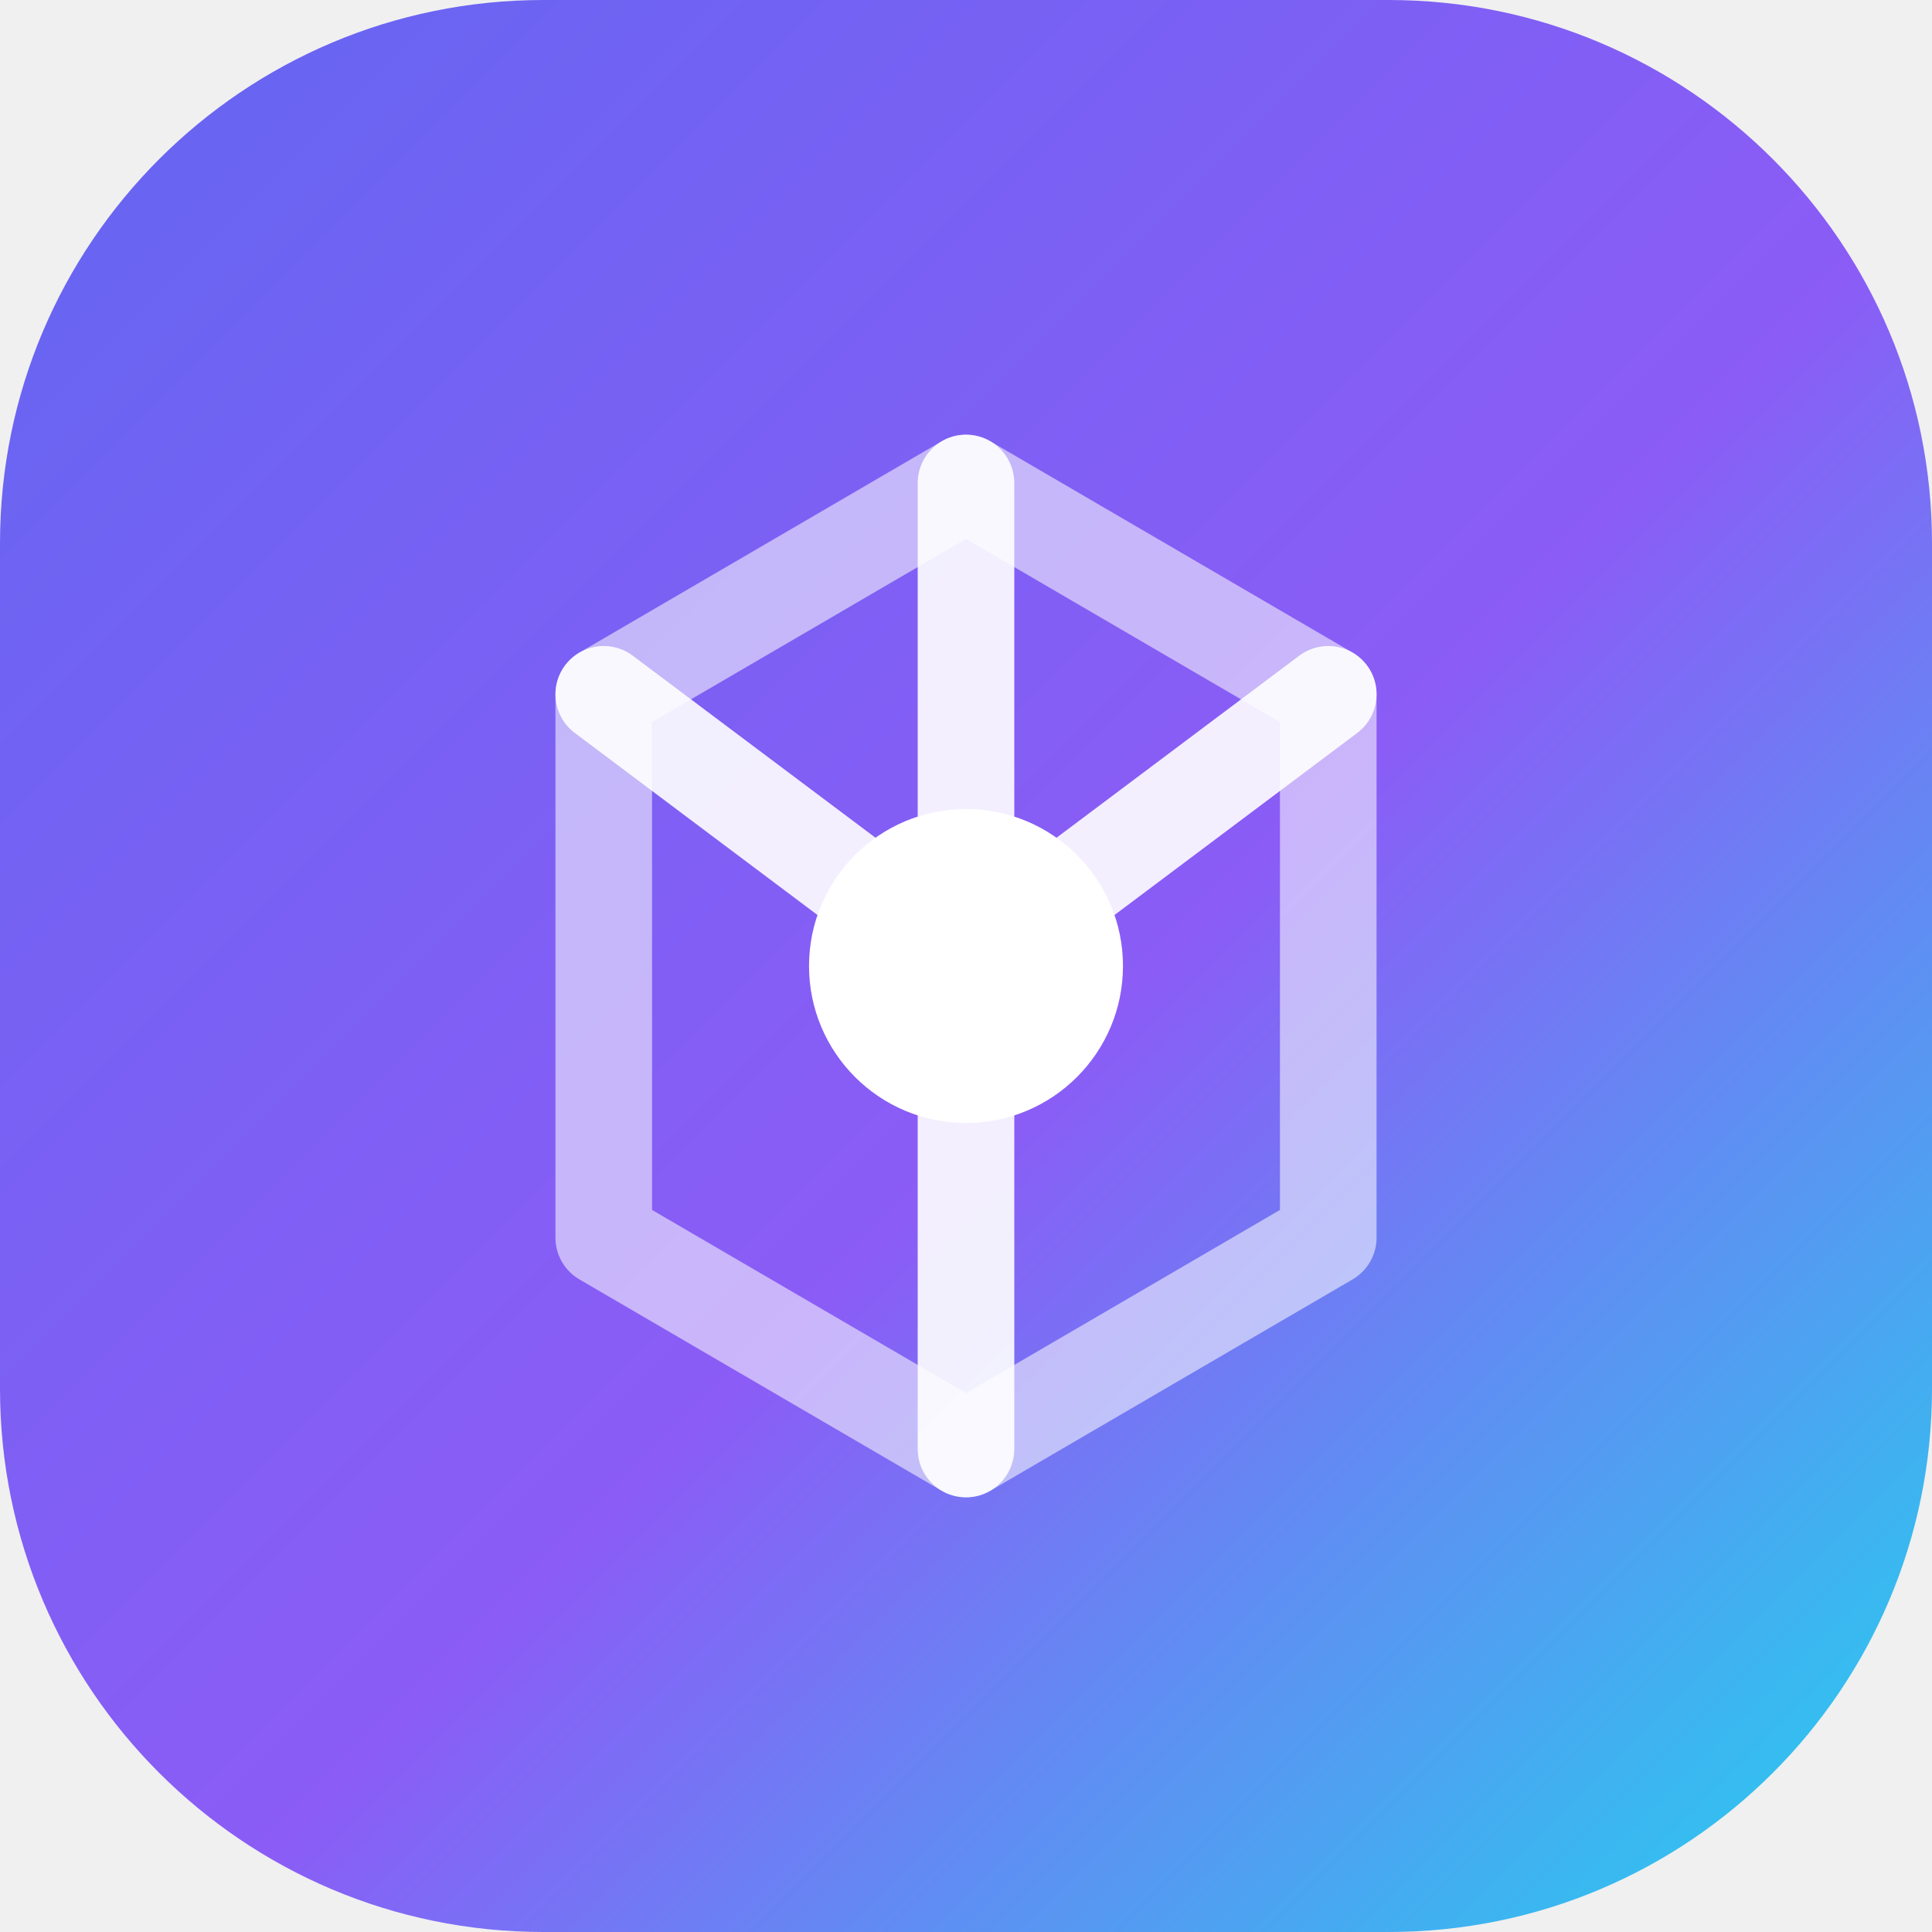
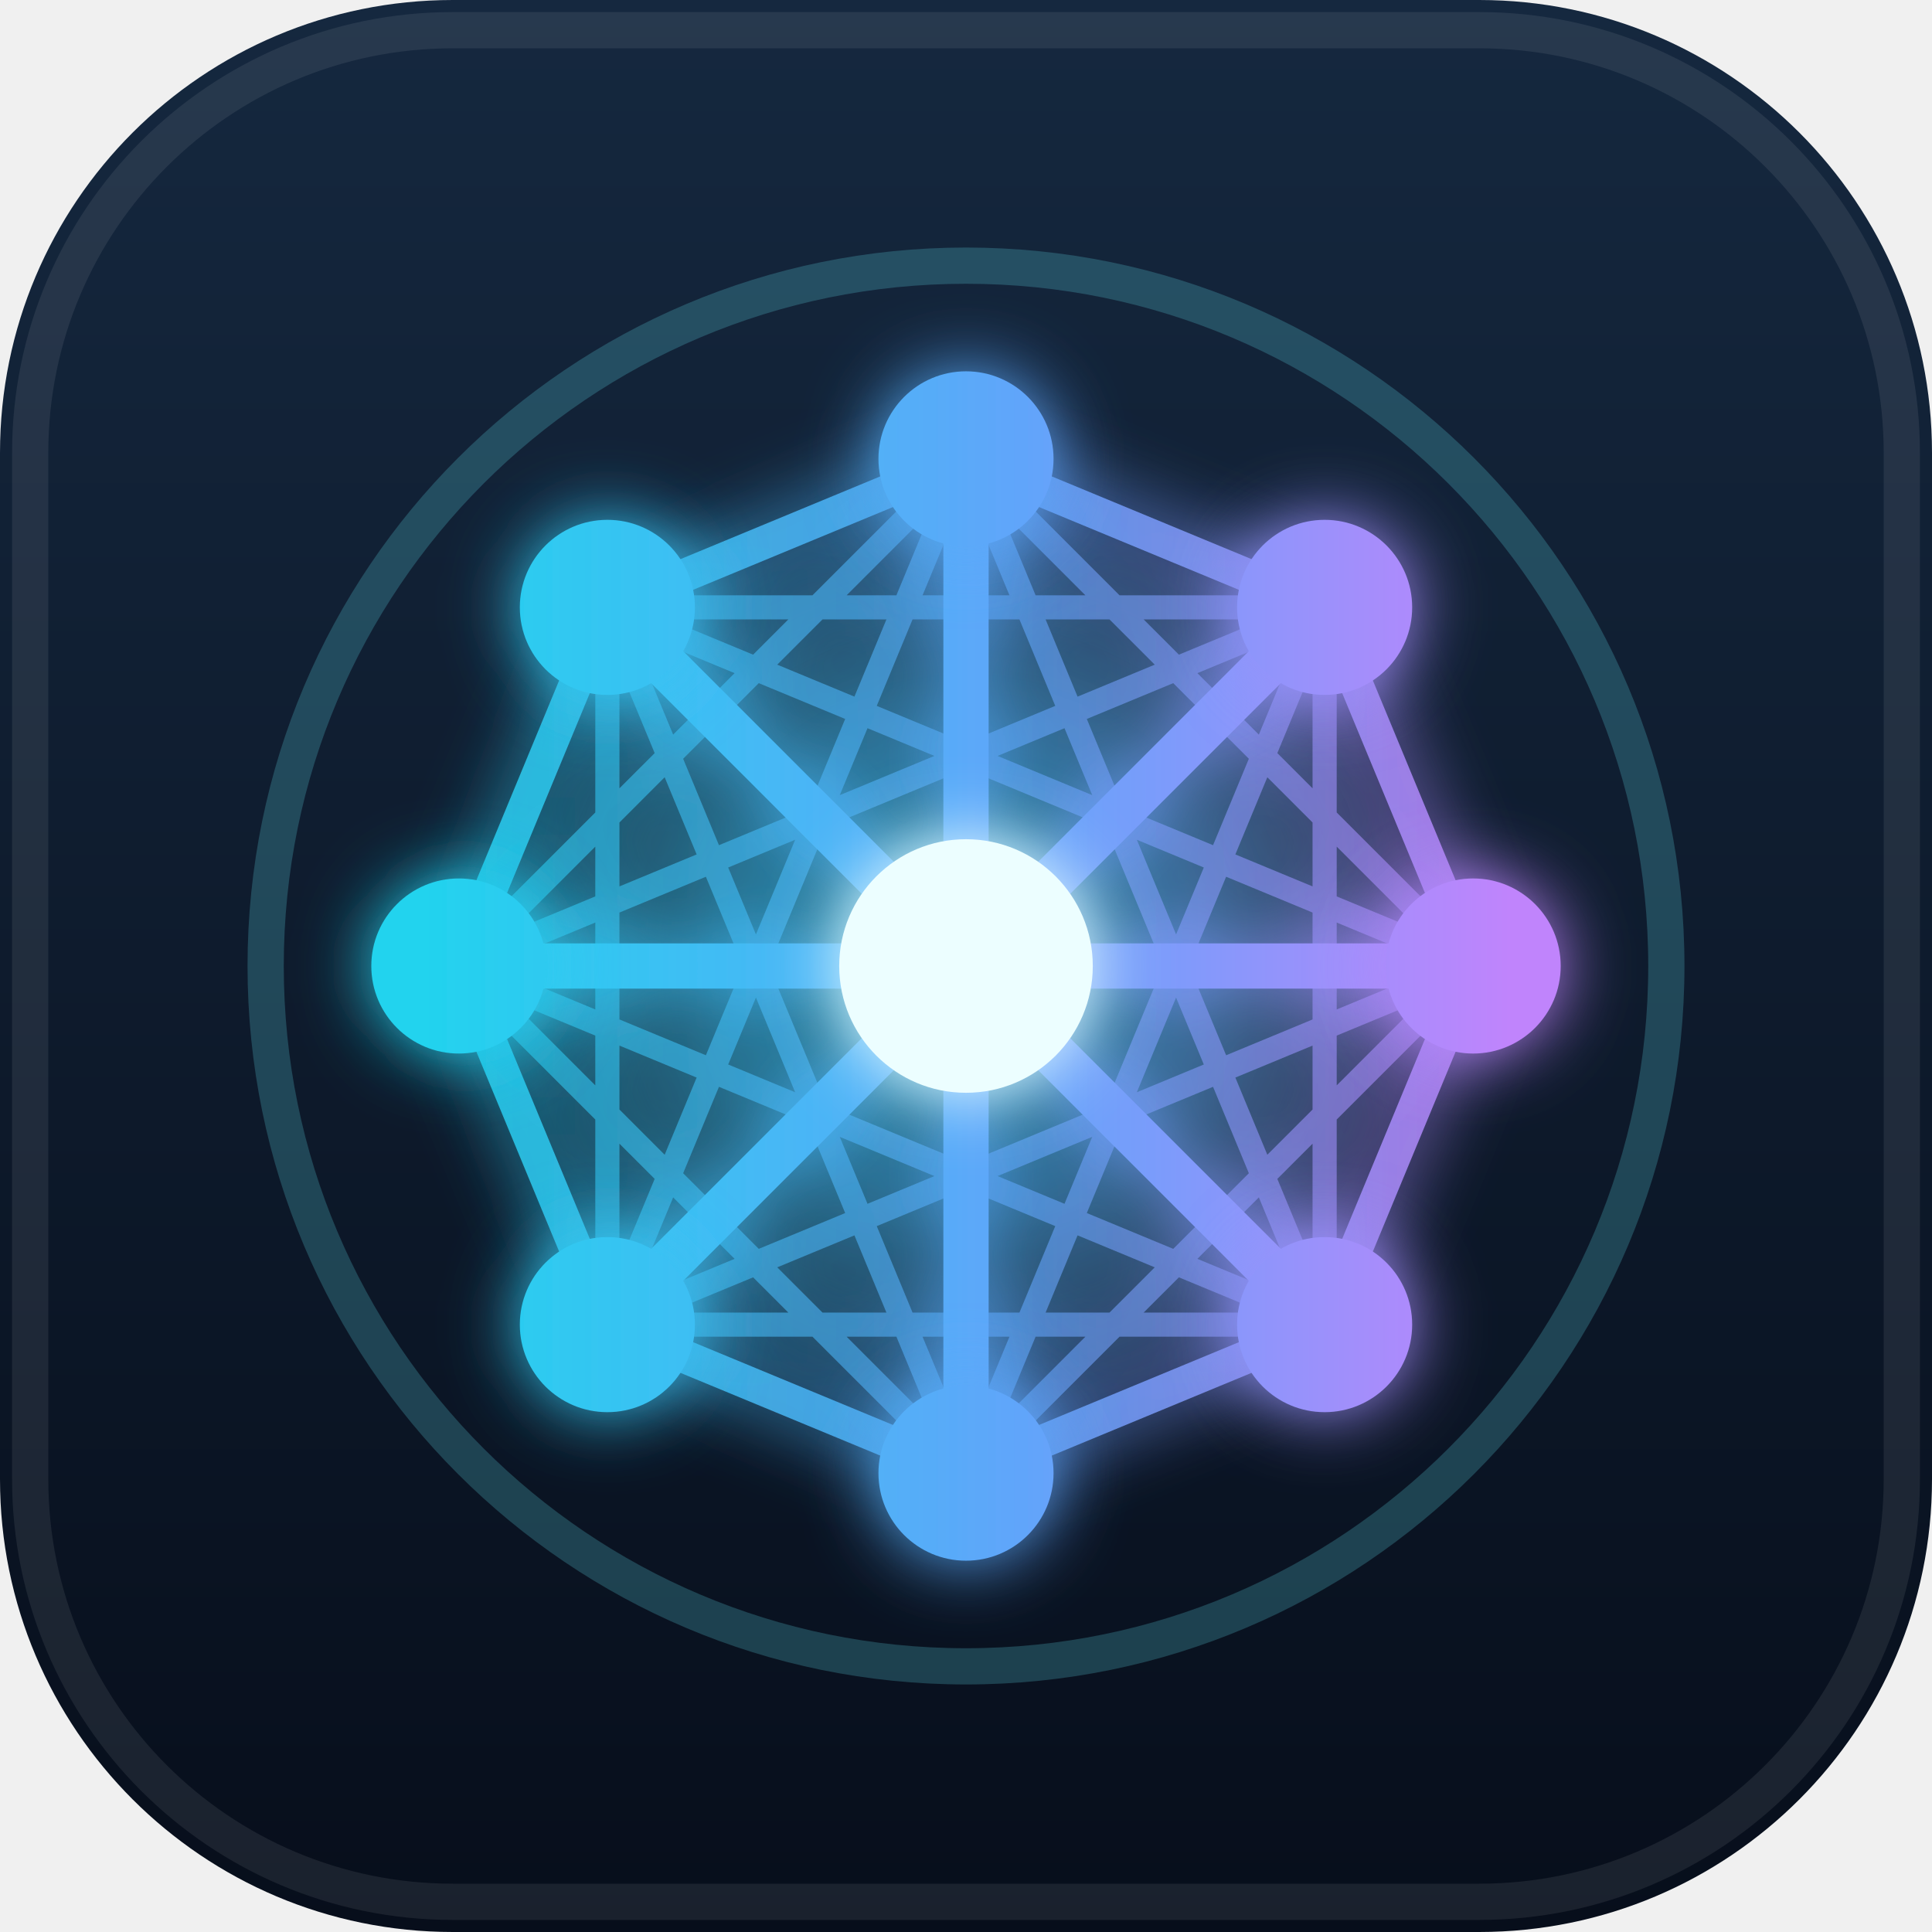
<svg xmlns="http://www.w3.org/2000/svg" viewBox="0 0 32 32" fill="none">
  <defs>
-     <linearGradient id="g" x1="0" y1="0" x2="32" y2="32" gradientUnits="userSpaceOnUse">
-       <stop stop-color="#6366f1" />
-       <stop offset=".55" stop-color="#8b5cf6" />
-       <stop offset="1" stop-color="#22d3ee" />
+     <linearGradient id="tile" x1="16" y1="0" x2="16" y2="32" gradientUnits="userSpaceOnUse">
+       <stop stop-color="#15283f" />
+       <stop offset="1" stop-color="#070e1b" />
    </linearGradient>
+     <linearGradient id="net" x1="7" y1="16" x2="25" y2="16" gradientUnits="userSpaceOnUse">
+       <stop stop-color="#22d3ee" />
+       <stop offset=".55" stop-color="#60a5fa" />
+       <stop offset="1" stop-color="#c084fc" />
+     </linearGradient>
+     <radialGradient id="core" cx="16" cy="16" r="7.5" gradientUnits="userSpaceOnUse">
+       <stop stop-color="#67e8f9" stop-opacity=".9" />
+       <stop offset=".35" stop-color="#22d3ee" stop-opacity=".4" />
+       <stop offset="1" stop-color="#67e8f9" stop-opacity="0" />
+     </radialGradient>
+     <filter id="glow" x="-50%" y="-50%" width="200%" height="200%">
+       <feGaussianBlur stdDeviation=".6" result="blur" />
+       <feMerge>
+         <feMergeNode in="blur" />
+         <feMergeNode in="SourceGraphic" />
+       </feMerge>
+     </filter>
  </defs>
-   <rect width="32" height="32" rx="9" fill="url(#g)" />
-   <path d="M10 11.5 16 8l6 3.5v9L16 24l-6-3.5z" stroke="#fff" stroke-width="1.6" stroke-linejoin="round" opacity=".55" />
-   <path d="M16 8v8m0 0 6-4.5M16 16l-6-4.5M16 16v8" stroke="#fff" stroke-width="1.6" stroke-linecap="round" opacity=".9" />
-   <circle cx="16" cy="16" r="2.6" fill="#fff" />
+   <rect width="32" height="32" rx="7.5" fill="url(#tile)" />
+   <rect x=".5" y=".5" width="31" height="31" rx="7" stroke="#ffffff" stroke-opacity=".08" stroke-width=".6" />
+   <circle cx="16" cy="16" r="11.6" stroke="#67e8f9" stroke-opacity=".22" stroke-width="0.6" />
+   <circle cx="16" cy="16" r="7.5" fill="url(#core)" />
+   <g stroke="url(#net)" stroke-linecap="round" filter="url(#glow)">
+     <path d="M16 7.6L24.4 16M16 7.6L21.94 21.94M21.94 10.06L21.94 21.94M21.94 10.06L16 24.4M24.4 16L16 24.4M24.4 16L10.06 21.94M21.94 21.94L10.06 21.94M21.94 21.94L7.6 16M16 24.4L7.6 16M16 24.4L10.06 10.06M10.06 21.94L10.06 10.06M10.06 21.94L16 7.6M7.6 16L16 7.6M7.6 16L21.94 10.06M10.06 10.06L21.94 10.06M10.06 10.06L24.4 16" stroke-width="0.4" stroke-opacity=".6" />
+     <path d="M16 7.6L21.94 10.06L24.4 16L21.94 21.94L16 24.4L10.06 21.94L7.6 16L10.06 10.06Z" stroke-width="0.55" stroke-opacity=".85" />
+     <path d="M16 16L16 7.6M16 16L21.94 10.06M16 16L24.4 16M16 16L21.94 21.94M16 16L16 24.4M16 16L10.06 21.94M16 16L7.6 16M16 16L10.06 10.06" stroke-width="0.75" />
+   </g>
+   <g fill="url(#net)" filter="url(#glow)">
+     <circle cx="16" cy="7.6" r="1.45" />
+     <circle cx="21.94" cy="10.06" r="1.45" />
+     <circle cx="24.4" cy="16" r="1.45" />
+     <circle cx="21.94" cy="21.94" r="1.45" />
+     <circle cx="16" cy="24.4" r="1.45" />
+     <circle cx="10.06" cy="21.94" r="1.45" />
+     <circle cx="7.6" cy="16" r="1.45" />
+     <circle cx="10.06" cy="10.06" r="1.45" />
+   </g>
+   <circle cx="16" cy="16" r="2.1" fill="#ecfeff" filter="url(#glow)" />
</svg>
